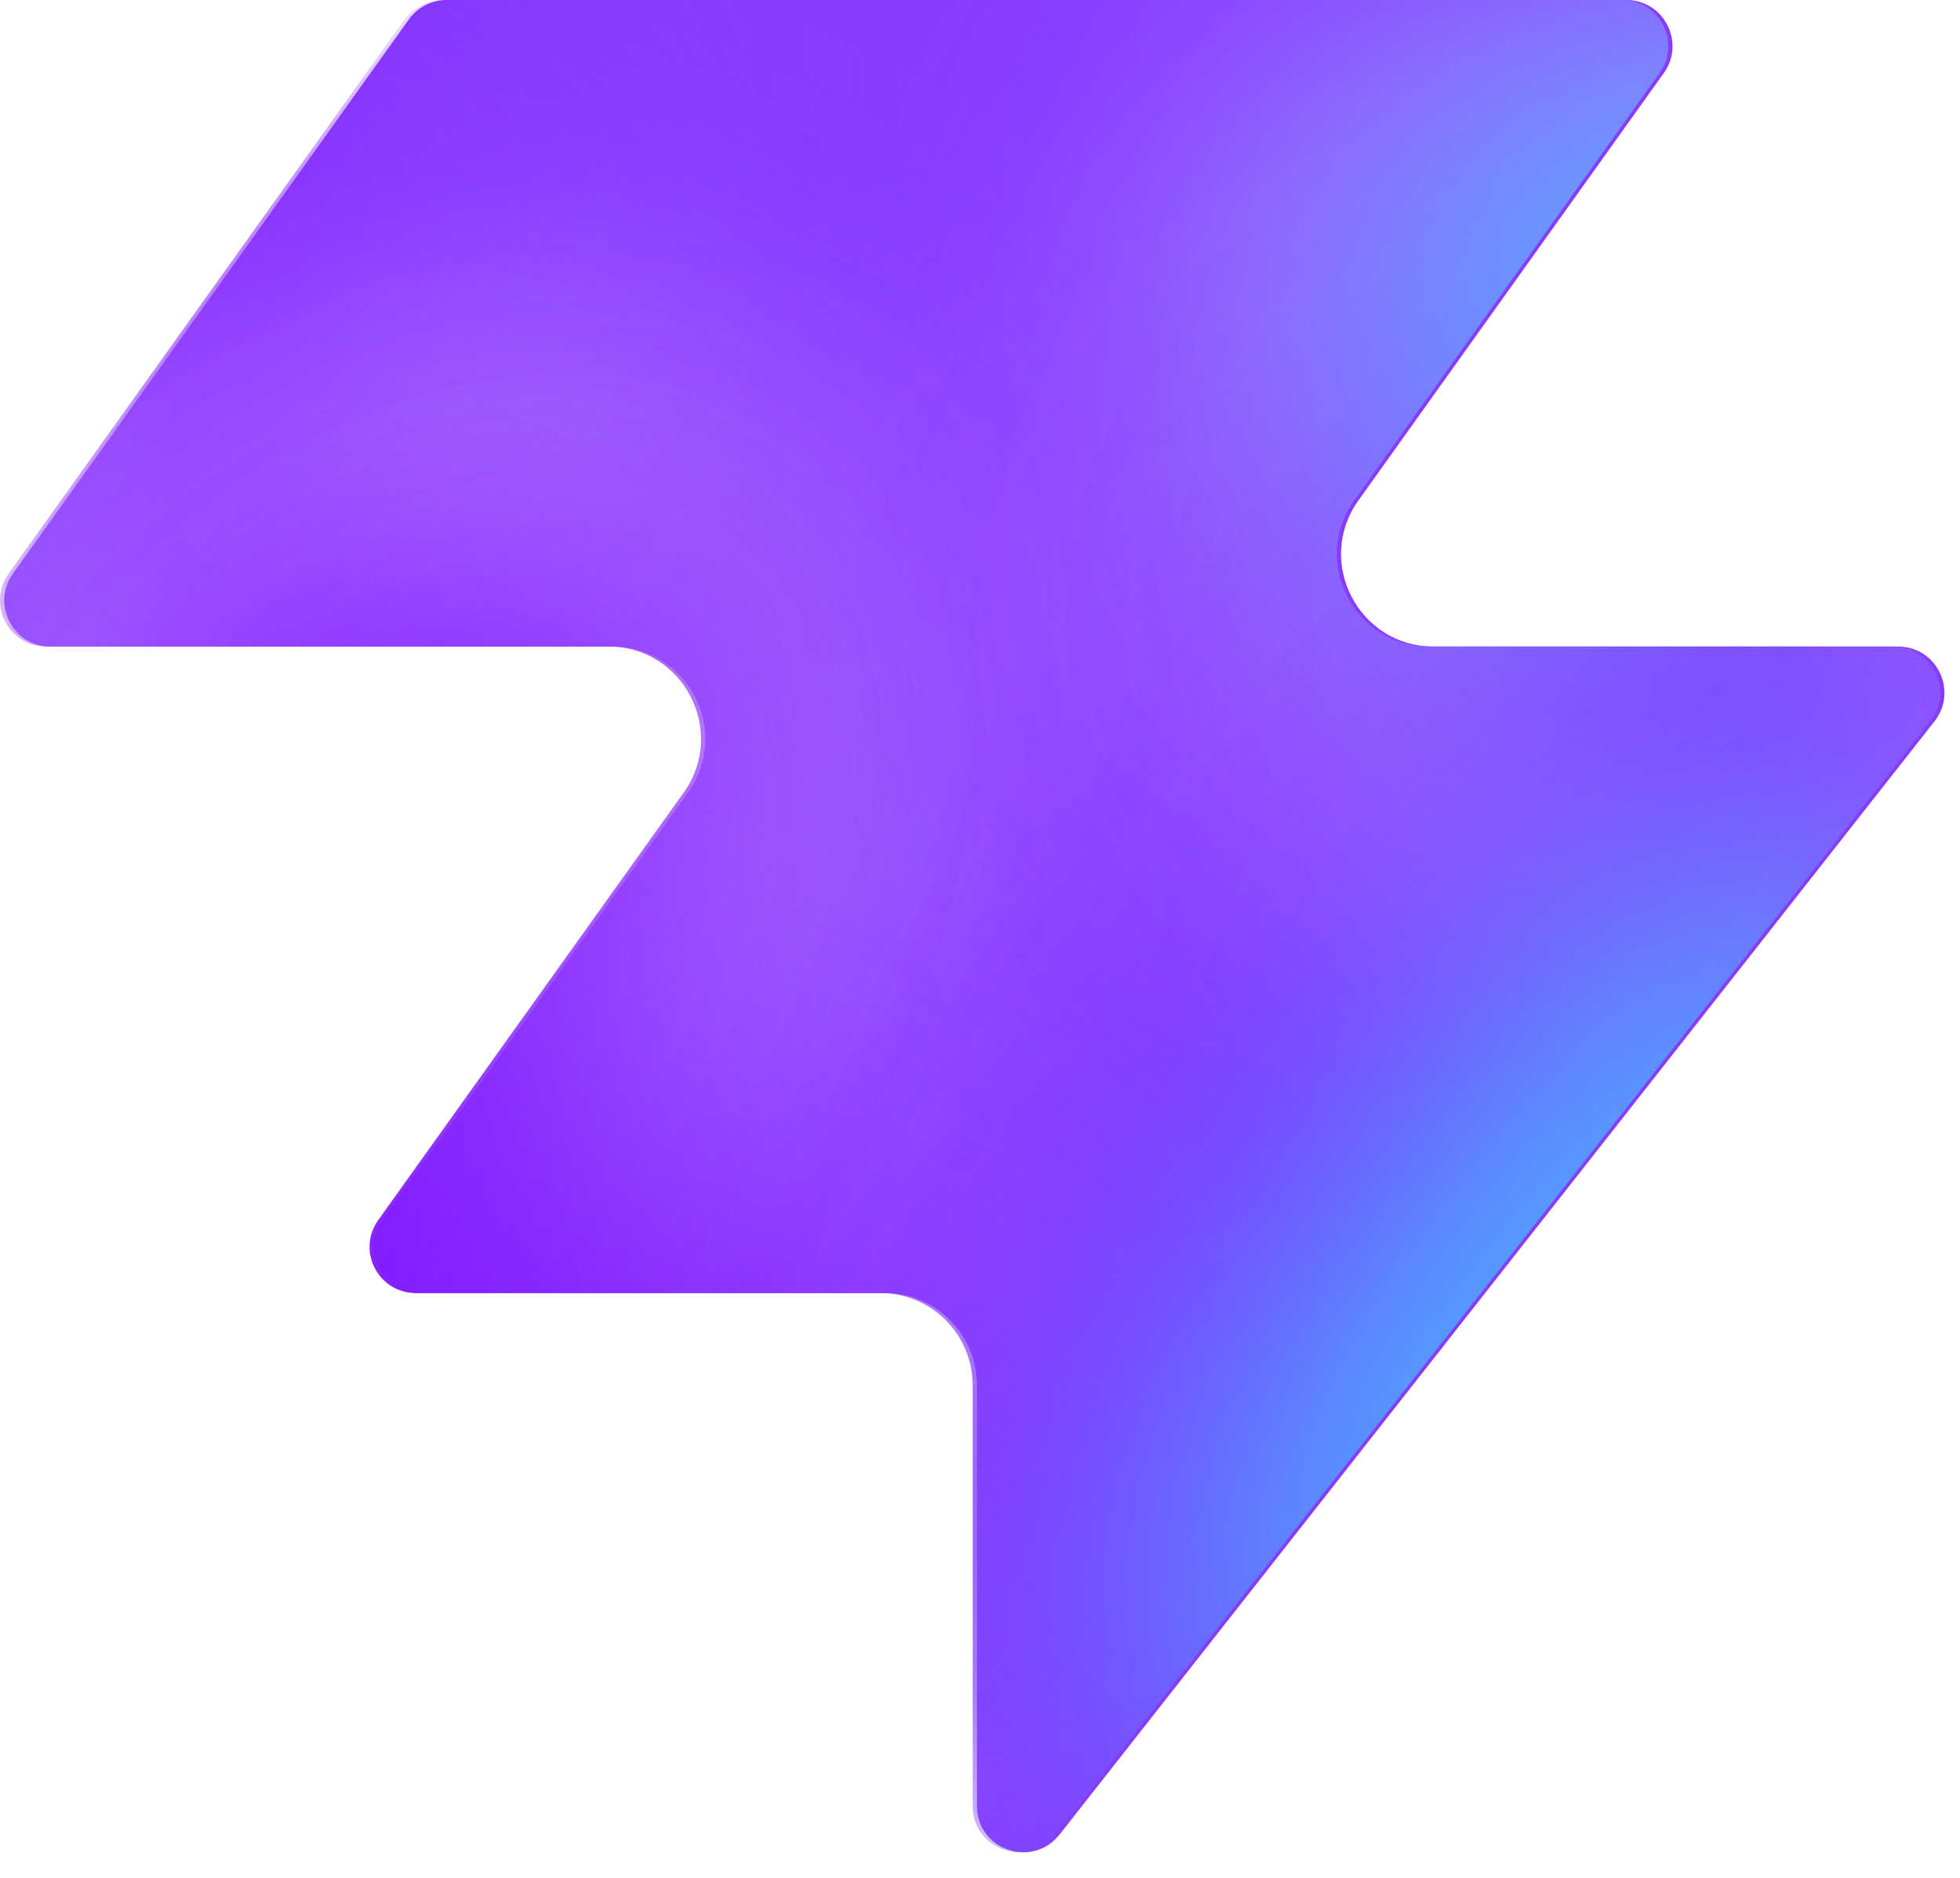
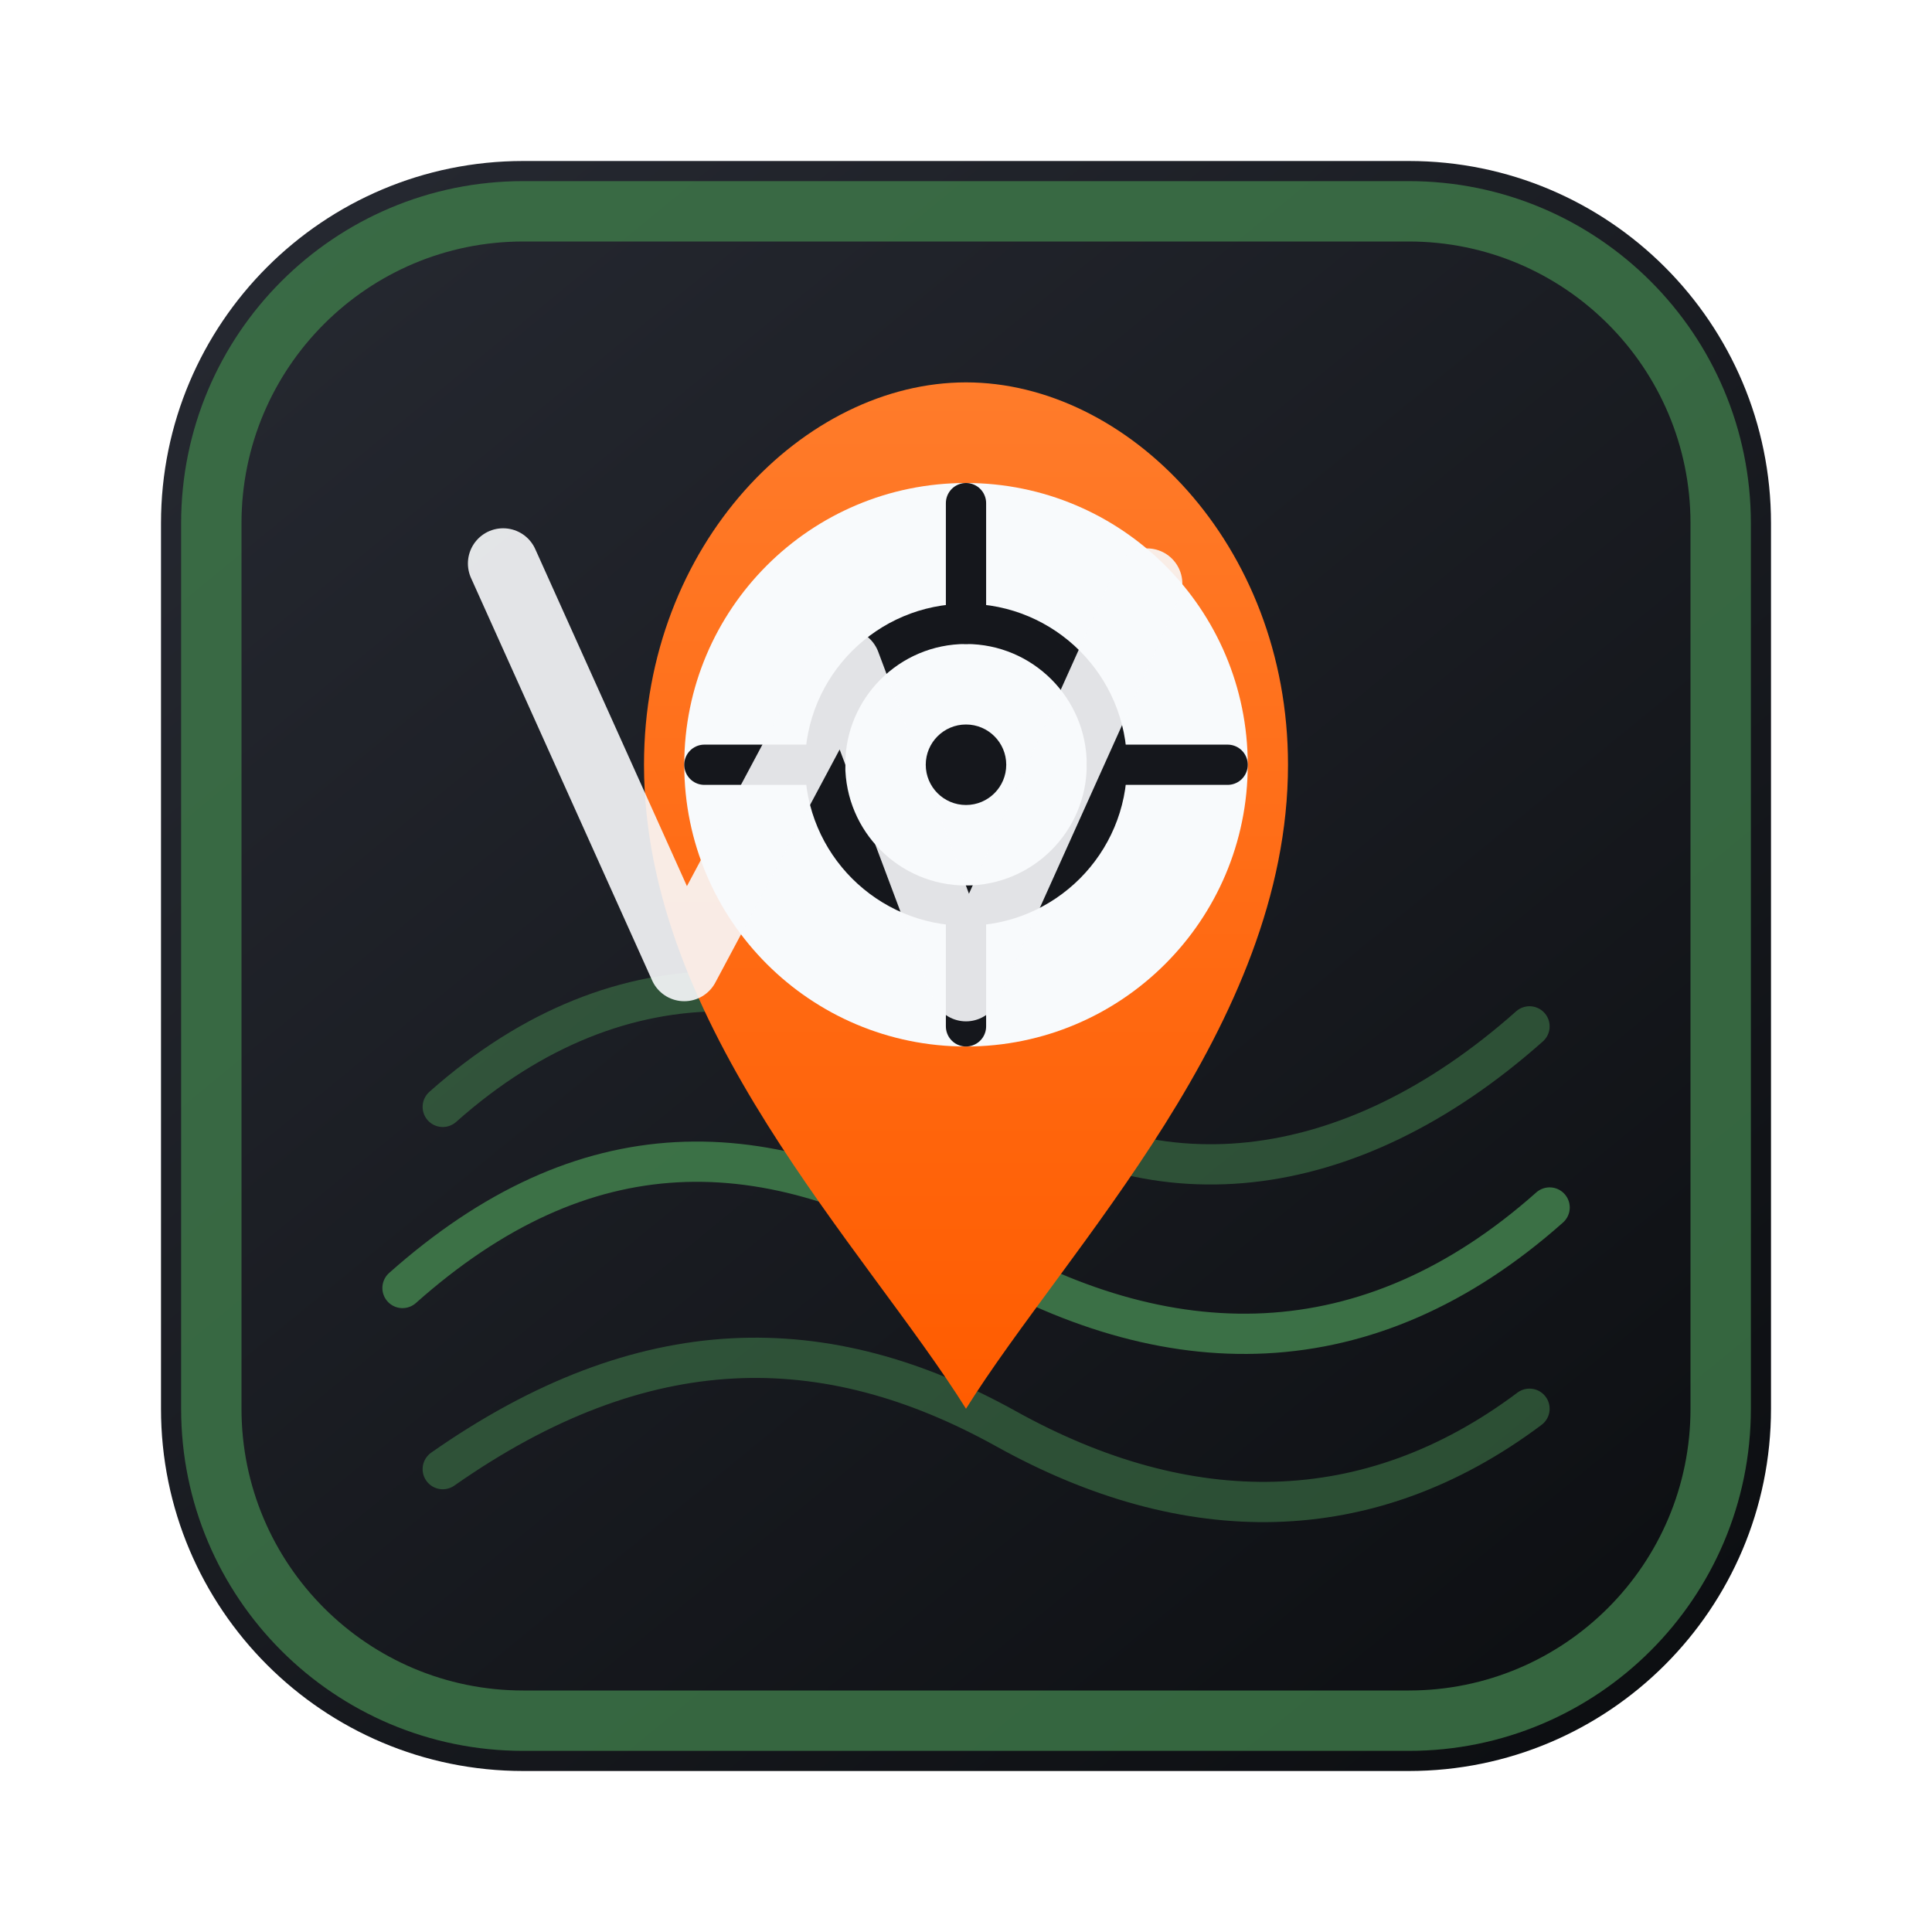
- <svg xmlns="http://www.w3.org/2000/svg" width="48" height="46" fill="none" viewBox="0 0 48 46">
-   <path fill="#863bff" d="M25.946 44.938c-.664.845-2.021.375-2.021-.698V33.937a2.26 2.26 0 0 0-2.262-2.262H10.287c-.92 0-1.456-1.04-.92-1.788l7.48-10.471c1.07-1.497 0-3.578-1.842-3.578H1.237c-.92 0-1.456-1.04-.92-1.788L10.013.474c.214-.297.556-.474.92-.474h28.894c.92 0 1.456 1.04.92 1.788l-7.48 10.471c-1.07 1.498 0 3.579 1.842 3.579h11.377c.943 0 1.473 1.088.89 1.83L25.947 44.94z" style="fill:#863bff;fill:color(display-p3 .525 .23 1);fill-opacity:1" />
-   <mask id="a" width="48" height="46" x="0" y="0" maskUnits="userSpaceOnUse" style="mask-type:alpha">
-     <path fill="#000" d="M25.842 44.938c-.664.844-2.021.375-2.021-.698V33.937a2.26 2.26 0 0 0-2.262-2.262H10.183c-.92 0-1.456-1.04-.92-1.788l7.48-10.471c1.07-1.498 0-3.579-1.842-3.579H1.133c-.92 0-1.456-1.04-.92-1.787L9.91.473c.214-.297.556-.474.92-.474h28.894c.92 0 1.456 1.04.92 1.788l-7.48 10.471c-1.07 1.498 0 3.578 1.842 3.578h11.377c.943 0 1.473 1.088.89 1.832L25.843 44.94z" style="fill:#000;fill-opacity:1" />
-   </mask>
-   <g mask="url(#a)">
-     <g filter="url(#b)">
-       <ellipse cx="5.508" cy="14.704" fill="#ede6ff" rx="5.508" ry="14.704" style="fill:#ede6ff;fill:color(display-p3 .927 .903 1);fill-opacity:1" transform="matrix(.00324 1 1 -.00324 -4.47 31.516)" />
-     </g>
-     <g filter="url(#c)">
-       <ellipse cx="10.399" cy="29.851" fill="#ede6ff" rx="10.399" ry="29.851" style="fill:#ede6ff;fill:color(display-p3 .927 .903 1);fill-opacity:1" transform="matrix(.00324 1 1 -.00324 -39.328 7.883)" />
-     </g>
-     <g filter="url(#d)">
-       <ellipse cx="5.508" cy="30.487" fill="#7e14ff" rx="5.508" ry="30.487" style="fill:#7e14ff;fill:color(display-p3 .492 .077 1);fill-opacity:1" transform="rotate(89.814 -25.913 -14.639)scale(1 -1)" />
-     </g>
-     <g filter="url(#e)">
-       <ellipse cx="5.508" cy="30.599" fill="#7e14ff" rx="5.508" ry="30.599" style="fill:#7e14ff;fill:color(display-p3 .492 .077 1);fill-opacity:1" transform="rotate(89.814 -32.644 -3.334)scale(1 -1)" />
-     </g>
-     <g filter="url(#f)">
-       <ellipse cx="5.508" cy="30.599" fill="#7e14ff" rx="5.508" ry="30.599" style="fill:#7e14ff;fill:color(display-p3 .492 .077 1);fill-opacity:1" transform="matrix(.00324 1 1 -.00324 -34.34 30.47)" />
-     </g>
-     <g filter="url(#g)">
-       <ellipse cx="14.072" cy="22.078" fill="#ede6ff" rx="14.072" ry="22.078" style="fill:#ede6ff;fill:color(display-p3 .927 .903 1);fill-opacity:1" transform="rotate(93.35 24.506 48.493)scale(-1 1)" />
-     </g>
-     <g filter="url(#h)">
-       <ellipse cx="3.47" cy="21.501" fill="#7e14ff" rx="3.47" ry="21.501" style="fill:#7e14ff;fill:color(display-p3 .492 .077 1);fill-opacity:1" transform="rotate(89.009 28.708 47.59)scale(-1 1)" />
-     </g>
-     <g filter="url(#i)">
-       <ellipse cx="3.47" cy="21.501" fill="#7e14ff" rx="3.47" ry="21.501" style="fill:#7e14ff;fill:color(display-p3 .492 .077 1);fill-opacity:1" transform="rotate(89.009 28.708 47.59)scale(-1 1)" />
-     </g>
-     <g filter="url(#j)">
-       <ellipse cx=".387" cy="8.972" fill="#7e14ff" rx="4.407" ry="29.108" style="fill:#7e14ff;fill:color(display-p3 .492 .077 1);fill-opacity:1" transform="rotate(39.51 .387 8.972)" />
-     </g>
-     <g filter="url(#k)">
-       <ellipse cx="47.523" cy="-6.092" fill="#7e14ff" rx="4.407" ry="29.108" style="fill:#7e14ff;fill:color(display-p3 .492 .077 1);fill-opacity:1" transform="rotate(37.892 47.523 -6.092)" />
-     </g>
-     <g filter="url(#l)">
-       <ellipse cx="41.412" cy="6.333" fill="#47bfff" rx="5.971" ry="9.665" style="fill:#47bfff;fill:color(display-p3 .28 .748 1);fill-opacity:1" transform="rotate(37.892 41.412 6.333)" />
-     </g>
-     <g filter="url(#m)">
-       <ellipse cx="-1.879" cy="38.332" fill="#7e14ff" rx="4.407" ry="29.108" style="fill:#7e14ff;fill:color(display-p3 .492 .077 1);fill-opacity:1" transform="rotate(37.892 -1.88 38.332)" />
-     </g>
-     <g filter="url(#n)">
-       <ellipse cx="-1.879" cy="38.332" fill="#7e14ff" rx="4.407" ry="29.108" style="fill:#7e14ff;fill:color(display-p3 .492 .077 1);fill-opacity:1" transform="rotate(37.892 -1.88 38.332)" />
-     </g>
-     <g filter="url(#o)">
-       <ellipse cx="35.651" cy="29.907" fill="#7e14ff" rx="4.407" ry="29.108" style="fill:#7e14ff;fill:color(display-p3 .492 .077 1);fill-opacity:1" transform="rotate(37.892 35.651 29.907)" />
-     </g>
-     <g filter="url(#p)">
-       <ellipse cx="38.418" cy="32.4" fill="#47bfff" rx="5.971" ry="15.297" style="fill:#47bfff;fill:color(display-p3 .28 .748 1);fill-opacity:1" transform="rotate(37.892 38.418 32.4)" />
-     </g>
+ <svg xmlns="http://www.w3.org/2000/svg" viewBox="0 0 96 96" fill="none">
+   <defs>
+     <linearGradient id="bg" x1="18" y1="10" x2="82" y2="88" gradientUnits="userSpaceOnUse">
+       <stop stop-color="#252830" />
+       <stop offset="1" stop-color="#0C0E11" />
+     </linearGradient>
+     <linearGradient id="pin" x1="48" y1="18" x2="48" y2="70" gradientUnits="userSpaceOnUse">
+       <stop stop-color="#FF7C2B" />
+       <stop offset="1" stop-color="#FF5C00" />
+     </linearGradient>
+   </defs>
+   <rect x="8" y="8" width="80" height="80" rx="18" fill="url(#bg)" />
+   <rect x="10.5" y="10.5" width="75" height="75" rx="15.5" stroke="#3F7A4A" stroke-width="3" opacity=".8" />
+   <g stroke="#3F7A4A" stroke-width="2" stroke-linecap="round" opacity=".9">
+     <path d="M20 64C29 56 38 56 48 62C58 68 68 68 77 60" />
+     <path d="M22 73C32 66 41 66 50 71C59 76 68 76 76 70" opacity=".65" />
+     <path d="M22 55C31 47 41 48 49 54C57 60 67 59 76 51" opacity=".65" />
  </g>
-   <defs>
-     <filter id="b" width="60.045" height="41.654" x="-19.77" y="16.149" color-interpolation-filters="sRGB" filterUnits="userSpaceOnUse">
-       <feFlood flood-opacity="0" result="BackgroundImageFix" />
-       <feBlend in="SourceGraphic" in2="BackgroundImageFix" result="shape" />
-       <feGaussianBlur result="effect1_foregroundBlur_2002_17158" stdDeviation="7.659" />
-     </filter>
-     <filter id="c" width="90.34" height="51.437" x="-54.613" y="-7.533" color-interpolation-filters="sRGB" filterUnits="userSpaceOnUse">
-       <feFlood flood-opacity="0" result="BackgroundImageFix" />
-       <feBlend in="SourceGraphic" in2="BackgroundImageFix" result="shape" />
-       <feGaussianBlur result="effect1_foregroundBlur_2002_17158" stdDeviation="7.659" />
-     </filter>
-     <filter id="d" width="79.355" height="29.4" x="-49.64" y="2.03" color-interpolation-filters="sRGB" filterUnits="userSpaceOnUse">
-       <feFlood flood-opacity="0" result="BackgroundImageFix" />
-       <feBlend in="SourceGraphic" in2="BackgroundImageFix" result="shape" />
-       <feGaussianBlur result="effect1_foregroundBlur_2002_17158" stdDeviation="4.596" />
-     </filter>
-     <filter id="e" width="79.579" height="29.4" x="-45.045" y="20.029" color-interpolation-filters="sRGB" filterUnits="userSpaceOnUse">
-       <feFlood flood-opacity="0" result="BackgroundImageFix" />
-       <feBlend in="SourceGraphic" in2="BackgroundImageFix" result="shape" />
-       <feGaussianBlur result="effect1_foregroundBlur_2002_17158" stdDeviation="4.596" />
-     </filter>
-     <filter id="f" width="79.579" height="29.4" x="-43.513" y="21.178" color-interpolation-filters="sRGB" filterUnits="userSpaceOnUse">
-       <feFlood flood-opacity="0" result="BackgroundImageFix" />
-       <feBlend in="SourceGraphic" in2="BackgroundImageFix" result="shape" />
-       <feGaussianBlur result="effect1_foregroundBlur_2002_17158" stdDeviation="4.596" />
-     </filter>
-     <filter id="g" width="74.749" height="58.852" x="15.756" y="-17.901" color-interpolation-filters="sRGB" filterUnits="userSpaceOnUse">
-       <feFlood flood-opacity="0" result="BackgroundImageFix" />
-       <feBlend in="SourceGraphic" in2="BackgroundImageFix" result="shape" />
-       <feGaussianBlur result="effect1_foregroundBlur_2002_17158" stdDeviation="7.659" />
-     </filter>
-     <filter id="h" width="61.377" height="25.362" x="23.548" y="2.284" color-interpolation-filters="sRGB" filterUnits="userSpaceOnUse">
-       <feFlood flood-opacity="0" result="BackgroundImageFix" />
-       <feBlend in="SourceGraphic" in2="BackgroundImageFix" result="shape" />
-       <feGaussianBlur result="effect1_foregroundBlur_2002_17158" stdDeviation="4.596" />
-     </filter>
-     <filter id="i" width="61.377" height="25.362" x="23.548" y="2.284" color-interpolation-filters="sRGB" filterUnits="userSpaceOnUse">
-       <feFlood flood-opacity="0" result="BackgroundImageFix" />
-       <feBlend in="SourceGraphic" in2="BackgroundImageFix" result="shape" />
-       <feGaussianBlur result="effect1_foregroundBlur_2002_17158" stdDeviation="4.596" />
-     </filter>
-     <filter id="j" width="56.045" height="63.649" x="-27.636" y="-22.853" color-interpolation-filters="sRGB" filterUnits="userSpaceOnUse">
-       <feFlood flood-opacity="0" result="BackgroundImageFix" />
-       <feBlend in="SourceGraphic" in2="BackgroundImageFix" result="shape" />
-       <feGaussianBlur result="effect1_foregroundBlur_2002_17158" stdDeviation="4.596" />
-     </filter>
-     <filter id="k" width="54.814" height="64.646" x="20.116" y="-38.415" color-interpolation-filters="sRGB" filterUnits="userSpaceOnUse">
-       <feFlood flood-opacity="0" result="BackgroundImageFix" />
-       <feBlend in="SourceGraphic" in2="BackgroundImageFix" result="shape" />
-       <feGaussianBlur result="effect1_foregroundBlur_2002_17158" stdDeviation="4.596" />
-     </filter>
-     <filter id="l" width="33.541" height="35.313" x="24.641" y="-11.323" color-interpolation-filters="sRGB" filterUnits="userSpaceOnUse">
-       <feFlood flood-opacity="0" result="BackgroundImageFix" />
-       <feBlend in="SourceGraphic" in2="BackgroundImageFix" result="shape" />
-       <feGaussianBlur result="effect1_foregroundBlur_2002_17158" stdDeviation="4.596" />
-     </filter>
-     <filter id="m" width="54.814" height="64.646" x="-29.286" y="6.009" color-interpolation-filters="sRGB" filterUnits="userSpaceOnUse">
-       <feFlood flood-opacity="0" result="BackgroundImageFix" />
-       <feBlend in="SourceGraphic" in2="BackgroundImageFix" result="shape" />
-       <feGaussianBlur result="effect1_foregroundBlur_2002_17158" stdDeviation="4.596" />
-     </filter>
-     <filter id="n" width="54.814" height="64.646" x="-29.286" y="6.009" color-interpolation-filters="sRGB" filterUnits="userSpaceOnUse">
-       <feFlood flood-opacity="0" result="BackgroundImageFix" />
-       <feBlend in="SourceGraphic" in2="BackgroundImageFix" result="shape" />
-       <feGaussianBlur result="effect1_foregroundBlur_2002_17158" stdDeviation="4.596" />
-     </filter>
-     <filter id="o" width="54.814" height="64.646" x="8.244" y="-2.416" color-interpolation-filters="sRGB" filterUnits="userSpaceOnUse">
-       <feFlood flood-opacity="0" result="BackgroundImageFix" />
-       <feBlend in="SourceGraphic" in2="BackgroundImageFix" result="shape" />
-       <feGaussianBlur result="effect1_foregroundBlur_2002_17158" stdDeviation="4.596" />
-     </filter>
-     <filter id="p" width="39.409" height="43.623" x="18.713" y="10.588" color-interpolation-filters="sRGB" filterUnits="userSpaceOnUse">
-       <feFlood flood-opacity="0" result="BackgroundImageFix" />
-       <feBlend in="SourceGraphic" in2="BackgroundImageFix" result="shape" />
-       <feGaussianBlur result="effect1_foregroundBlur_2002_17158" stdDeviation="4.596" />
-     </filter>
-   </defs>
+   <path d="M48 70C43 62 32 51 32 38C32 27 40 19 48 19C56 19 64 27 64 38C64 51 53 62 48 70Z" fill="url(#pin)" />
+   <circle cx="48" cy="38" r="14" fill="#F8FAFC" />
+   <circle cx="48" cy="38" r="7" stroke="#15171C" stroke-width="2" />
+   <path d="M48 25V31M48 45V51M35 38H41M55 38H61" stroke="#15171C" stroke-width="2" stroke-linecap="round" />
+   <circle cx="48" cy="38" r="2" fill="#15171C" />
+   <path d="M25 28L34 48L42 33L48 49L57 29" stroke="#F8FAFC" stroke-width="3.5" stroke-linecap="round" stroke-linejoin="round" opacity=".9" />
</svg>
